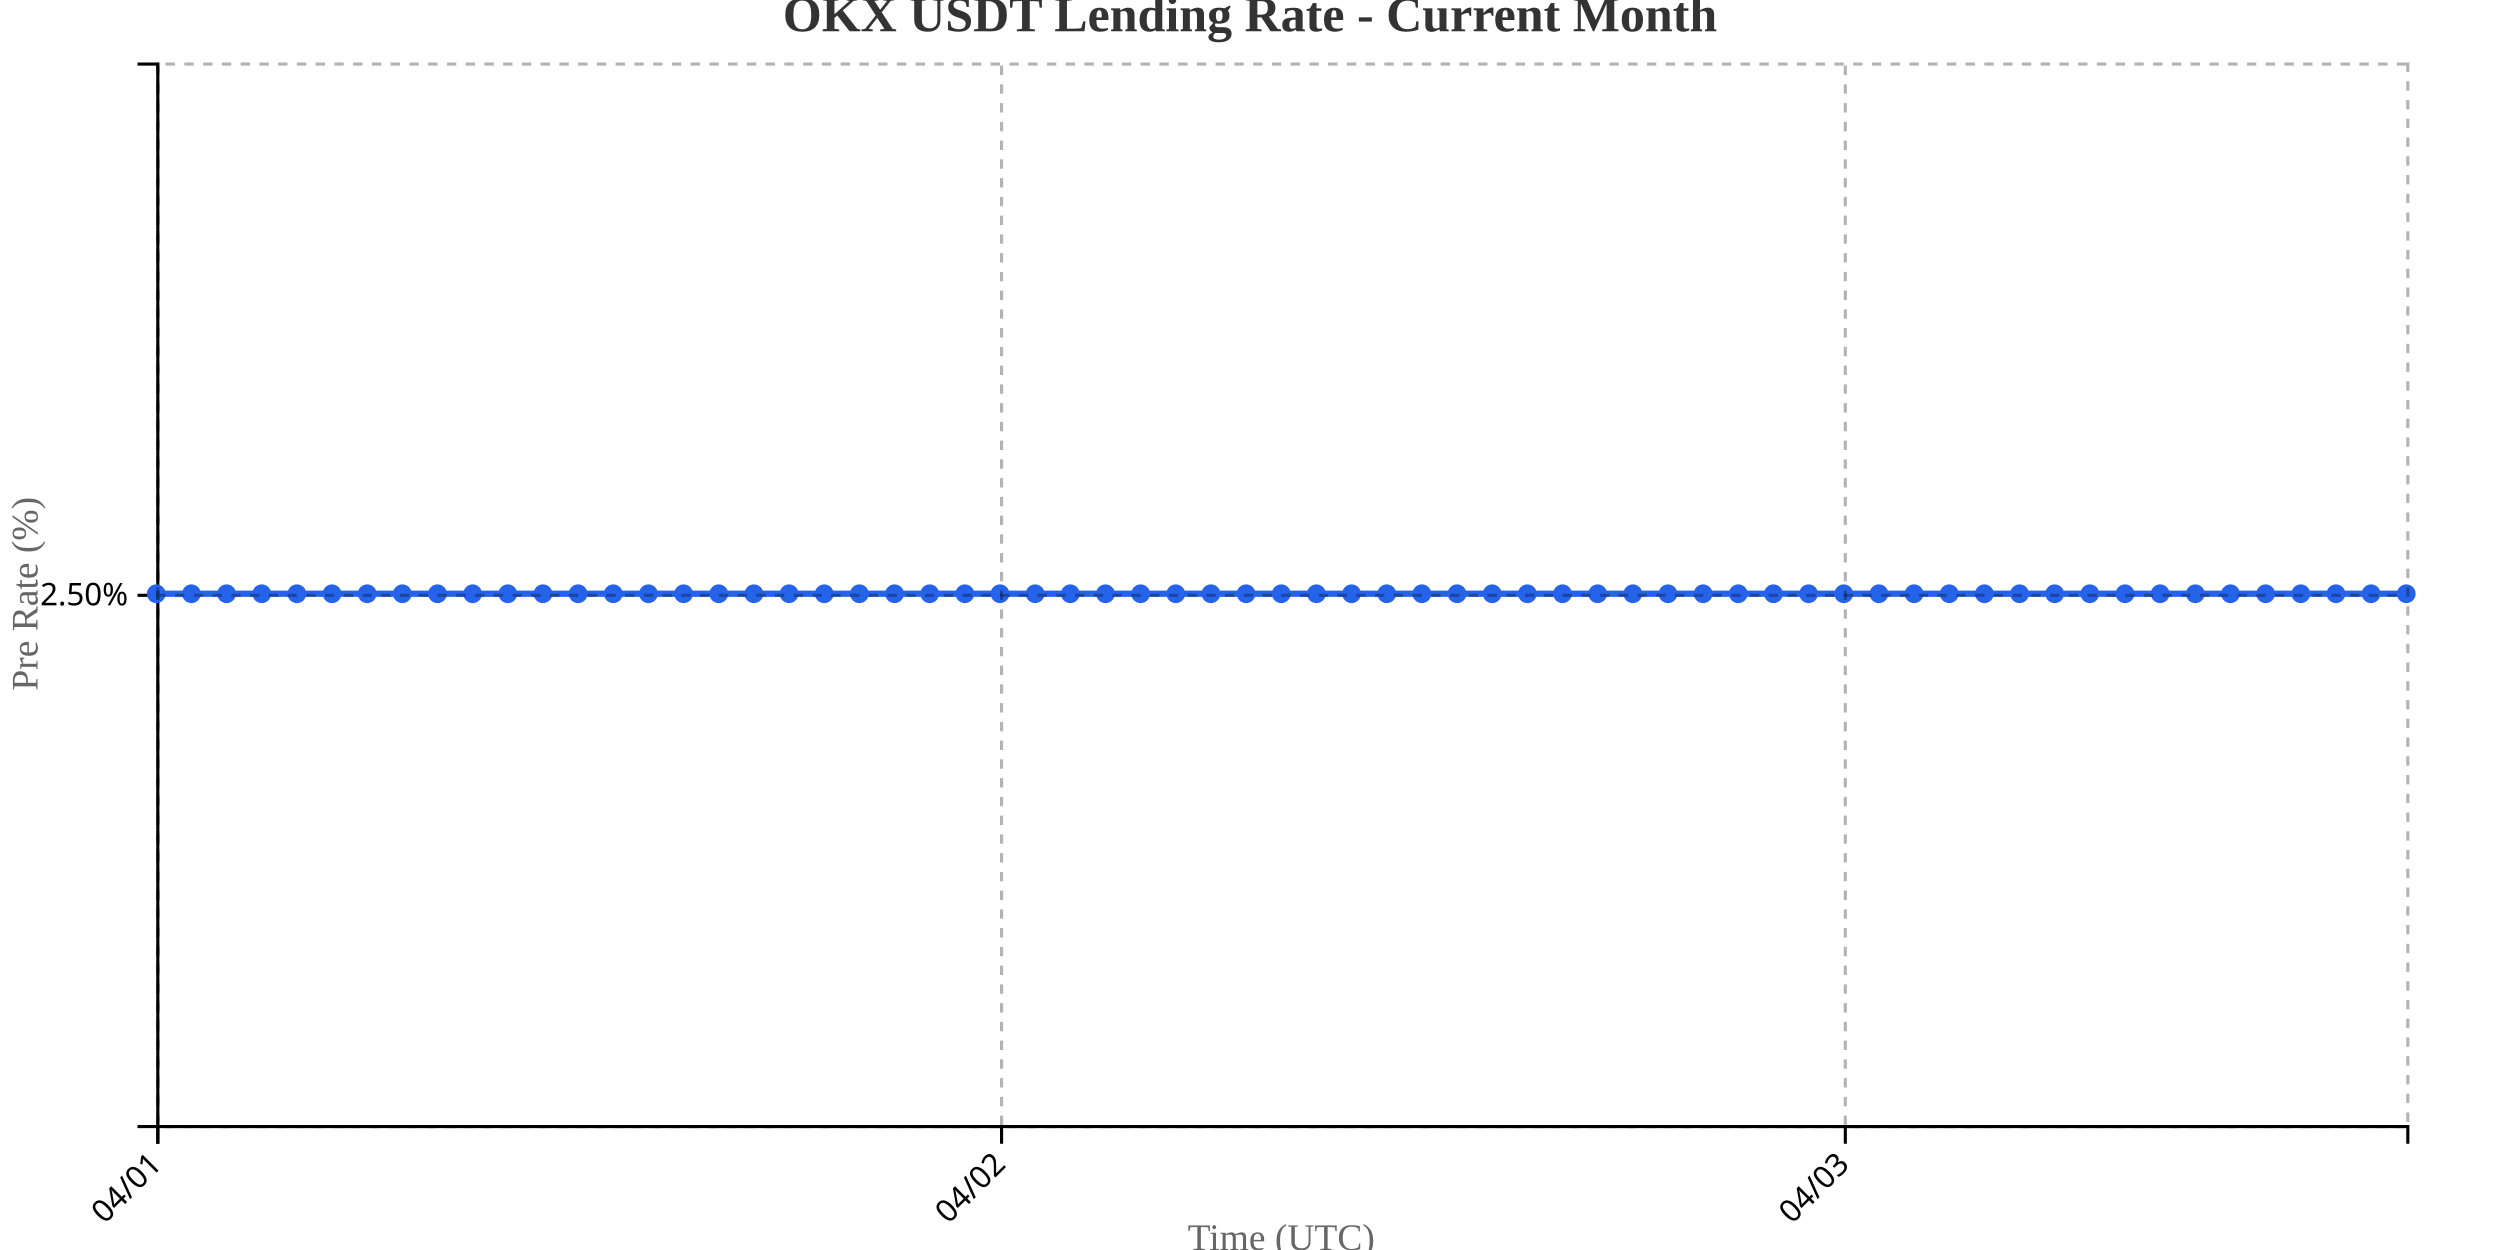
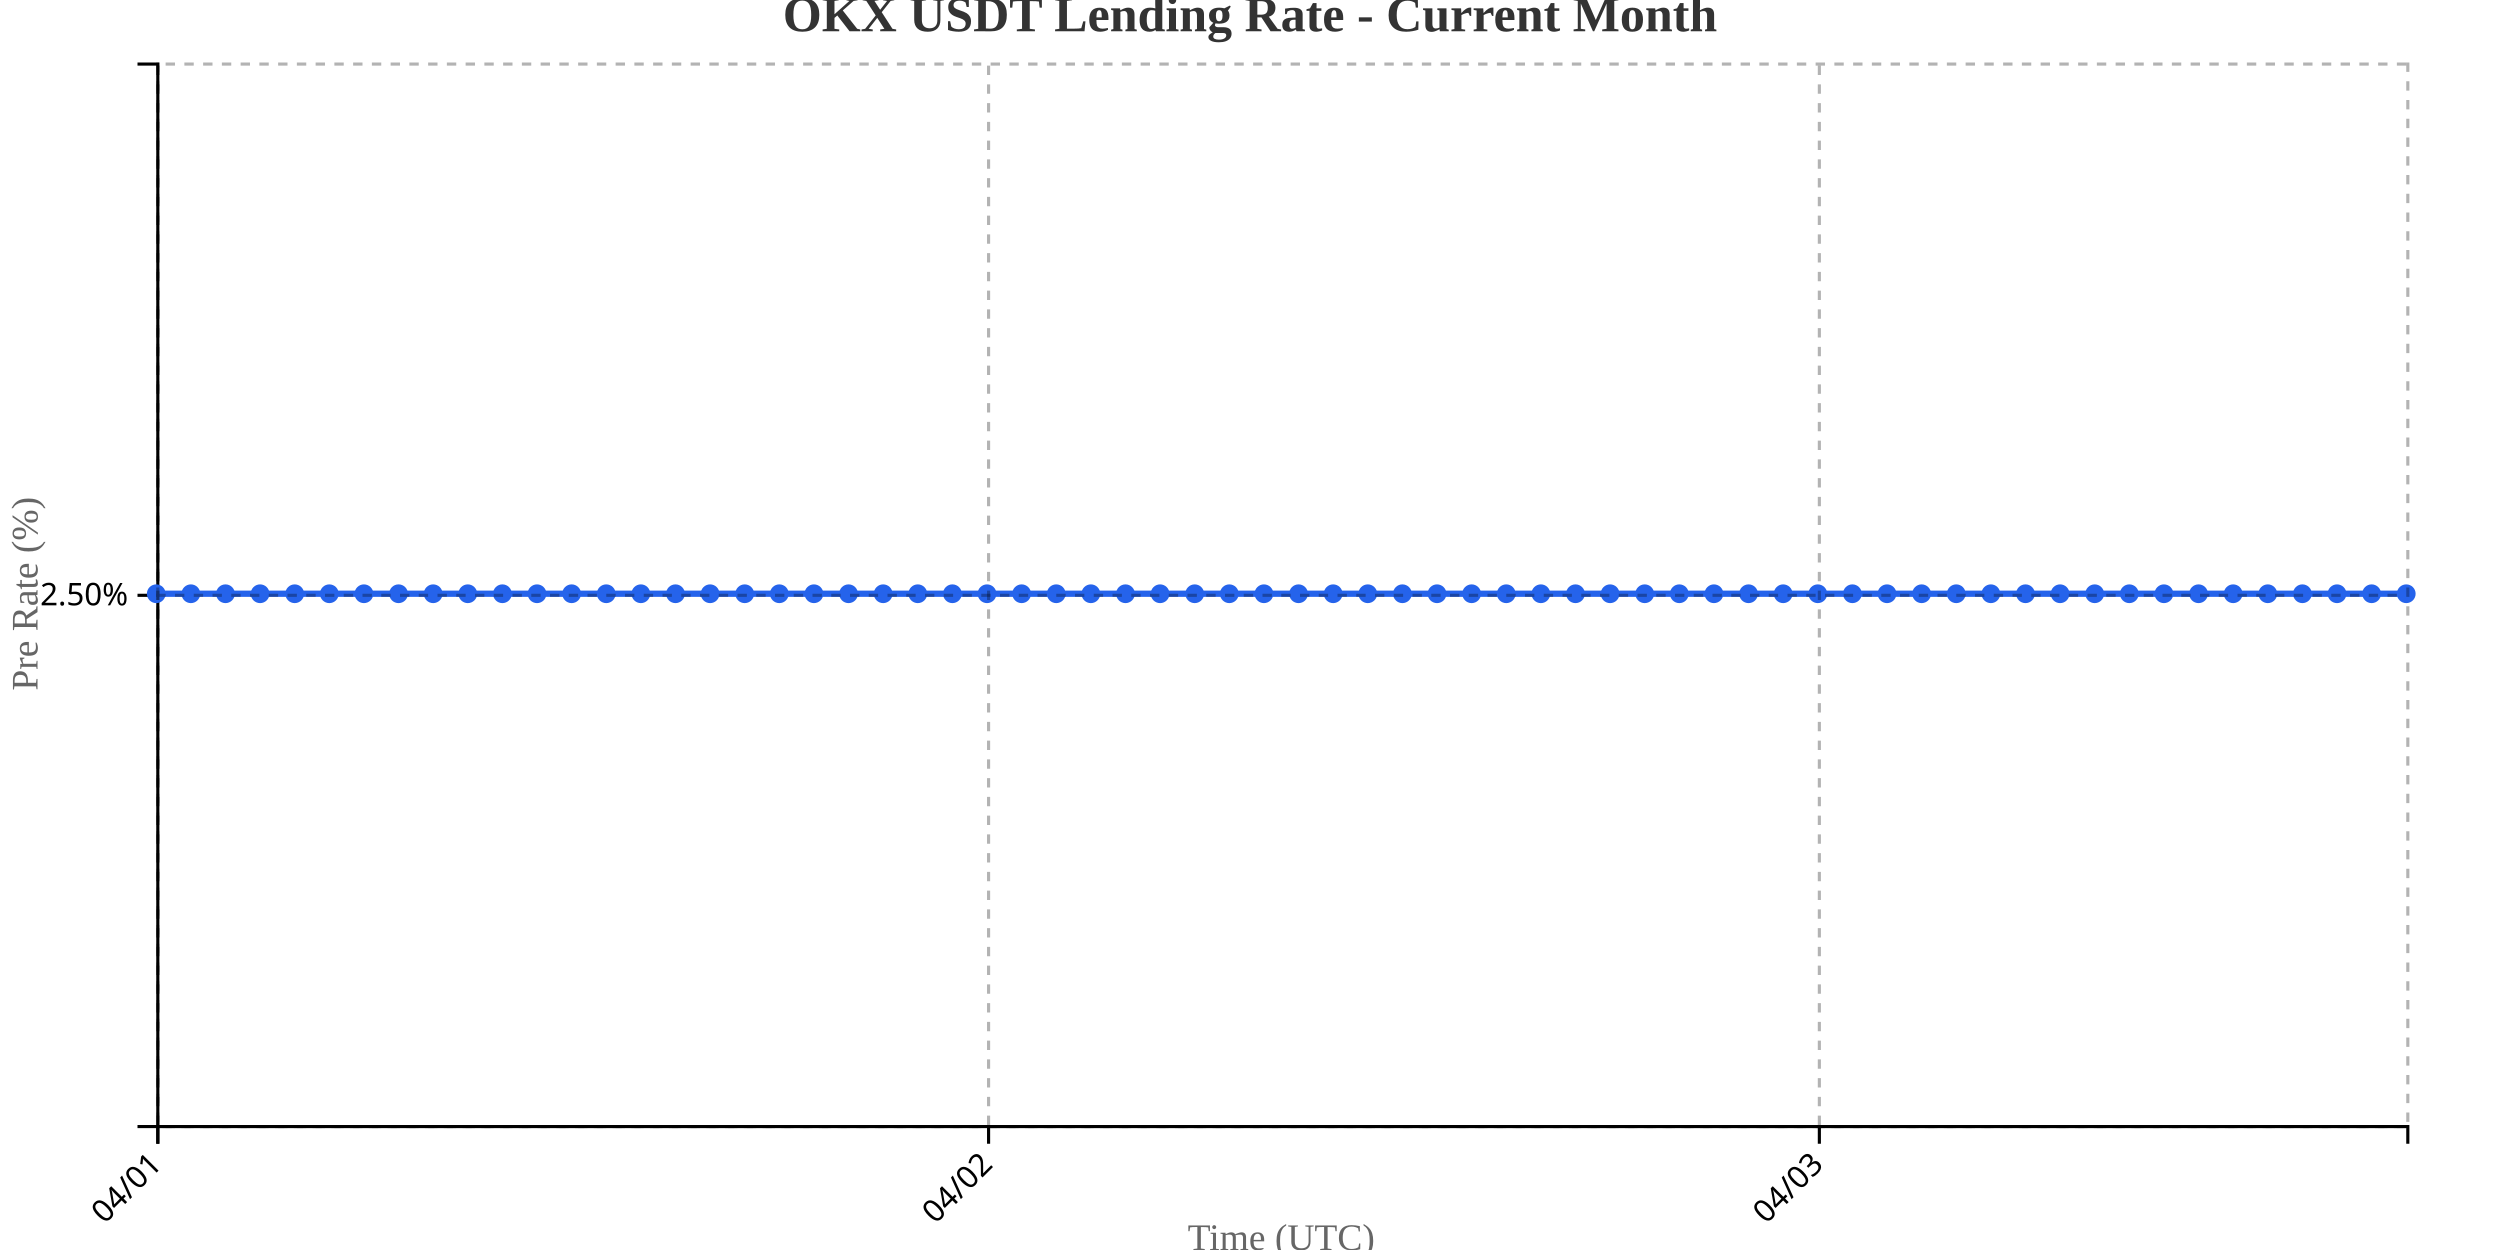
<svg xmlns="http://www.w3.org/2000/svg" width="800" height="400">
  <g transform="translate(50,20)">
    <g transform="translate(0,340)" fill="none" font-size="10" font-family="sans-serif" text-anchor="middle">
      <path class="domain" stroke="currentColor" d="M0.5,6V0.5H720.5V6" />
      <g class="tick" opacity="1" transform="translate(0.5,0)">
        <line stroke="currentColor" y2="6" />
        <text fill="currentColor" y="9" dy=".15em" style="text-anchor: end;" dx="-.8em" transform="rotate(-45)">04/01</text>
      </g>
-       <g class="tick" opacity="1" transform="translate(270.5,0)">
+       <g class="tick" opacity="1" transform="translate(266.3462,0)">
        <line stroke="currentColor" y2="6" />
        <text fill="currentColor" y="9" dy=".15em" style="text-anchor: end;" dx="-.8em" transform="rotate(-45)">04/02</text>
      </g>
-       <g class="tick" opacity="1" transform="translate(540.5,0)">
+       <g class="tick" opacity="1" transform="translate(532.1923,0)">
        <line stroke="currentColor" y2="6" />
        <text fill="currentColor" y="9" dy=".15em" style="text-anchor: end;" dx="-.8em" transform="rotate(-45)">04/03</text>
      </g>
    </g>
    <g fill="none" font-size="10" font-family="sans-serif" text-anchor="end">
      <path class="domain" stroke="currentColor" d="M-6,340.5H0.5V0.5H-6" />
      <g class="tick" opacity="1" transform="translate(0,170.5)">
        <line stroke="currentColor" x2="-6" />
        <text fill="currentColor" x="-9" dy="0.32em">2.50%</text>
      </g>
    </g>
    <text transform="rotate(-90)" y="-50" x="-170" dy="1em" style="text-anchor: middle; font-size: 12px; fill: #666;">Pre Rate (%)</text>
    <text transform="translate(360, 380)" style="text-anchor: middle; font-size: 12px; fill: #666;">Time (UTC)</text>
-     <path fill="none" stroke="#2563eb" stroke-width="2" d="M0,170C3.75,170,7.5,170,11.25,170C15,170,18.75,170,22.5,170C26.25,170,30,170,33.75,170C37.5,170,41.25,170,45,170C48.75,170,52.5,170,56.25,170C60,170,63.75,170,67.5,170C71.25,170,75,170,78.75,170C82.5,170,86.25,170,90,170C93.75,170,97.5,170,101.25,170C105,170,108.75,170,112.5,170C116.25,170,120,170,123.75,170C127.5,170,131.25,170,135,170C138.75,170,142.5,170,146.25,170C150,170,153.75,170,157.5,170C161.25,170,165,170,168.75,170C172.5,170,176.25,170,180,170C183.75,170,187.5,170,191.25,170C195,170,198.75,170,202.5,170C206.25,170,210,170,213.75,170C217.5,170,221.25,170,225,170C228.75,170,232.5,170,236.25,170C240,170,243.75,170,247.5,170C251.25,170,255,170,258.75,170C262.5,170,266.25,170,270,170C273.75,170,277.5,170,281.25,170C285,170,288.75,170,292.5,170C296.25,170,300,170,303.75,170C307.5,170,311.25,170,315,170C318.75,170,322.5,170,326.25,170C330,170,333.75,170,337.5,170C341.25,170,345,170,348.75,170C352.5,170,356.25,170,360,170C363.75,170,367.5,170,371.25,170C375,170,378.75,170,382.5,170C386.25,170,390,170,393.75,170C397.5,170,401.25,170,405,170C408.75,170,412.5,170,416.25,170C420,170,423.75,170,427.5,170C431.25,170,435,170,438.75,170C442.5,170,446.25,170,450,170C453.75,170,457.5,170,461.25,170C465,170,468.75,170,472.5,170C476.25,170,480,170,483.75,170C487.5,170,491.25,170,495,170C498.75,170,502.5,170,506.25,170C510,170,513.75,170,517.5,170C521.25,170,525,170,528.75,170C532.5,170,536.25,170,540,170C543.75,170,547.5,170,551.25,170C555,170,558.75,170,562.5,170C566.25,170,570,170,573.75,170C577.5,170,581.25,170,585,170C588.75,170,592.5,170,596.25,170C600,170,603.75,170,607.5,170C611.25,170,615,170,618.75,170C622.5,170,626.25,170,630,170C633.75,170,637.5,170,641.25,170C645,170,648.75,170,652.5,170C656.25,170,660,170,663.75,170C667.5,170,671.25,170,675,170C678.75,170,682.5,170,686.25,170C690,170,693.75,170,697.5,170C701.25,170,705,170,708.75,170C712.5,170,716.25,170,720,170" />
+     <path fill="none" stroke="#2563eb" stroke-width="2" d="M0,170C3.692,170,7.385,170,11.077,170C14.769,170,18.462,170,22.154,170C25.846,170,29.538,170,33.231,170C36.923,170,40.615,170,44.308,170C48,170,51.692,170,55.385,170C59.077,170,62.769,170,66.462,170C70.154,170,73.846,170,77.538,170C81.231,170,84.923,170,88.615,170C92.308,170,96,170,99.692,170C103.385,170,107.077,170,110.769,170C114.462,170,118.154,170,121.846,170C125.538,170,129.231,170,132.923,170C136.615,170,140.308,170,144,170C147.692,170,151.385,170,155.077,170C158.769,170,162.462,170,166.154,170C169.846,170,173.538,170,177.231,170C180.923,170,184.615,170,188.308,170C192,170,195.692,170,199.385,170C203.077,170,206.769,170,210.462,170C214.154,170,217.846,170,221.538,170C225.231,170,228.923,170,232.615,170C236.308,170,240,170,243.692,170C247.385,170,251.077,170,254.769,170C258.462,170,262.154,170,265.846,170C269.538,170,273.231,170,276.923,170C280.615,170,284.308,170,288,170C291.692,170,295.385,170,299.077,170C302.769,170,306.462,170,310.154,170C313.846,170,317.538,170,321.231,170C324.923,170,328.615,170,332.308,170C336,170,339.692,170,343.385,170C347.077,170,350.769,170,354.462,170C358.154,170,361.846,170,365.538,170C369.231,170,372.923,170,376.615,170C380.308,170,384,170,387.692,170C391.385,170,395.077,170,398.769,170C402.462,170,406.154,170,409.846,170C413.538,170,417.231,170,420.923,170C424.615,170,428.308,170,432,170C435.692,170,439.385,170,443.077,170C446.769,170,450.462,170,454.154,170C457.846,170,461.538,170,465.231,170C468.923,170,472.615,170,476.308,170C480,170,483.692,170,487.385,170C491.077,170,494.769,170,498.462,170C502.154,170,505.846,170,509.538,170C513.231,170,516.923,170,520.615,170C524.308,170,528,170,531.692,170C535.385,170,539.077,170,542.769,170C546.462,170,550.154,170,553.846,170C557.538,170,561.231,170,564.923,170C568.615,170,572.308,170,576,170C579.692,170,583.385,170,587.077,170C590.769,170,594.462,170,598.154,170C601.846,170,605.538,170,609.231,170C612.923,170,616.615,170,620.308,170C624,170,627.692,170,631.385,170C635.077,170,638.769,170,642.462,170C646.154,170,649.846,170,653.538,170C657.231,170,660.923,170,664.615,170C668.308,170,672,170,675.692,170C679.385,170,683.077,170,686.769,170C690.462,170,694.154,170,697.846,170C701.538,170,705.231,170,708.923,170C712.615,170,716.308,170,720,170" />
    <circle class="dot" cx="0" cy="170" r="3" fill="#2563eb" />
-     <circle class="dot" cx="11.25" cy="170" r="3" fill="#2563eb" />
-     <circle class="dot" cx="22.5" cy="170" r="3" fill="#2563eb" />
-     <circle class="dot" cx="33.75" cy="170" r="3" fill="#2563eb" />
-     <circle class="dot" cx="45" cy="170" r="3" fill="#2563eb" />
-     <circle class="dot" cx="56.25" cy="170" r="3" fill="#2563eb" />
-     <circle class="dot" cx="67.5" cy="170" r="3" fill="#2563eb" />
-     <circle class="dot" cx="78.75" cy="170" r="3" fill="#2563eb" />
-     <circle class="dot" cx="90" cy="170" r="3" fill="#2563eb" />
-     <circle class="dot" cx="101.25" cy="170" r="3" fill="#2563eb" />
-     <circle class="dot" cx="112.5" cy="170" r="3" fill="#2563eb" />
-     <circle class="dot" cx="123.75" cy="170" r="3" fill="#2563eb" />
-     <circle class="dot" cx="135" cy="170" r="3" fill="#2563eb" />
-     <circle class="dot" cx="146.25" cy="170" r="3" fill="#2563eb" />
-     <circle class="dot" cx="157.5" cy="170" r="3" fill="#2563eb" />
-     <circle class="dot" cx="168.75" cy="170" r="3" fill="#2563eb" />
-     <circle class="dot" cx="180" cy="170" r="3" fill="#2563eb" />
-     <circle class="dot" cx="191.25" cy="170" r="3" fill="#2563eb" />
-     <circle class="dot" cx="202.5" cy="170" r="3" fill="#2563eb" />
-     <circle class="dot" cx="213.75" cy="170" r="3" fill="#2563eb" />
-     <circle class="dot" cx="225" cy="170" r="3" fill="#2563eb" />
-     <circle class="dot" cx="236.25" cy="170" r="3" fill="#2563eb" />
-     <circle class="dot" cx="247.5" cy="170" r="3" fill="#2563eb" />
-     <circle class="dot" cx="258.75" cy="170" r="3" fill="#2563eb" />
-     <circle class="dot" cx="270" cy="170" r="3" fill="#2563eb" />
-     <circle class="dot" cx="281.25" cy="170" r="3" fill="#2563eb" />
-     <circle class="dot" cx="292.5" cy="170" r="3" fill="#2563eb" />
-     <circle class="dot" cx="303.75" cy="170" r="3" fill="#2563eb" />
-     <circle class="dot" cx="315" cy="170" r="3" fill="#2563eb" />
-     <circle class="dot" cx="326.25" cy="170" r="3" fill="#2563eb" />
-     <circle class="dot" cx="337.5" cy="170" r="3" fill="#2563eb" />
-     <circle class="dot" cx="348.75" cy="170" r="3" fill="#2563eb" />
-     <circle class="dot" cx="360" cy="170" r="3" fill="#2563eb" />
-     <circle class="dot" cx="371.25" cy="170" r="3" fill="#2563eb" />
-     <circle class="dot" cx="382.5" cy="170" r="3" fill="#2563eb" />
-     <circle class="dot" cx="393.75" cy="170" r="3" fill="#2563eb" />
-     <circle class="dot" cx="405" cy="170" r="3" fill="#2563eb" />
-     <circle class="dot" cx="416.25" cy="170" r="3" fill="#2563eb" />
-     <circle class="dot" cx="427.5" cy="170" r="3" fill="#2563eb" />
-     <circle class="dot" cx="438.75" cy="170" r="3" fill="#2563eb" />
-     <circle class="dot" cx="450" cy="170" r="3" fill="#2563eb" />
-     <circle class="dot" cx="461.25" cy="170" r="3" fill="#2563eb" />
-     <circle class="dot" cx="472.5" cy="170" r="3" fill="#2563eb" />
-     <circle class="dot" cx="483.75" cy="170" r="3" fill="#2563eb" />
-     <circle class="dot" cx="495" cy="170" r="3" fill="#2563eb" />
-     <circle class="dot" cx="506.25" cy="170" r="3" fill="#2563eb" />
-     <circle class="dot" cx="517.5" cy="170" r="3" fill="#2563eb" />
-     <circle class="dot" cx="528.75" cy="170" r="3" fill="#2563eb" />
-     <circle class="dot" cx="540" cy="170" r="3" fill="#2563eb" />
-     <circle class="dot" cx="551.25" cy="170" r="3" fill="#2563eb" />
-     <circle class="dot" cx="562.5" cy="170" r="3" fill="#2563eb" />
-     <circle class="dot" cx="573.75" cy="170" r="3" fill="#2563eb" />
-     <circle class="dot" cx="585" cy="170" r="3" fill="#2563eb" />
-     <circle class="dot" cx="596.25" cy="170" r="3" fill="#2563eb" />
-     <circle class="dot" cx="607.5" cy="170" r="3" fill="#2563eb" />
-     <circle class="dot" cx="618.75" cy="170" r="3" fill="#2563eb" />
-     <circle class="dot" cx="630" cy="170" r="3" fill="#2563eb" />
-     <circle class="dot" cx="641.25" cy="170" r="3" fill="#2563eb" />
-     <circle class="dot" cx="652.5" cy="170" r="3" fill="#2563eb" />
-     <circle class="dot" cx="663.75" cy="170" r="3" fill="#2563eb" />
-     <circle class="dot" cx="675" cy="170" r="3" fill="#2563eb" />
-     <circle class="dot" cx="686.25" cy="170" r="3" fill="#2563eb" />
-     <circle class="dot" cx="697.5" cy="170" r="3" fill="#2563eb" />
-     <circle class="dot" cx="708.75" cy="170" r="3" fill="#2563eb" />
+     <circle class="dot" cx="11.077" cy="170" r="3" fill="#2563eb" />
+     <circle class="dot" cx="22.154" cy="170" r="3" fill="#2563eb" />
+     <circle class="dot" cx="33.231" cy="170" r="3" fill="#2563eb" />
+     <circle class="dot" cx="44.308" cy="170" r="3" fill="#2563eb" />
+     <circle class="dot" cx="55.385" cy="170" r="3" fill="#2563eb" />
+     <circle class="dot" cx="66.462" cy="170" r="3" fill="#2563eb" />
+     <circle class="dot" cx="77.538" cy="170" r="3" fill="#2563eb" />
+     <circle class="dot" cx="88.615" cy="170" r="3" fill="#2563eb" />
+     <circle class="dot" cx="99.692" cy="170" r="3" fill="#2563eb" />
+     <circle class="dot" cx="110.769" cy="170" r="3" fill="#2563eb" />
+     <circle class="dot" cx="121.846" cy="170" r="3" fill="#2563eb" />
+     <circle class="dot" cx="132.923" cy="170" r="3" fill="#2563eb" />
+     <circle class="dot" cx="144" cy="170" r="3" fill="#2563eb" />
+     <circle class="dot" cx="155.077" cy="170" r="3" fill="#2563eb" />
+     <circle class="dot" cx="166.154" cy="170" r="3" fill="#2563eb" />
+     <circle class="dot" cx="177.231" cy="170" r="3" fill="#2563eb" />
+     <circle class="dot" cx="188.308" cy="170" r="3" fill="#2563eb" />
+     <circle class="dot" cx="199.385" cy="170" r="3" fill="#2563eb" />
+     <circle class="dot" cx="210.462" cy="170" r="3" fill="#2563eb" />
+     <circle class="dot" cx="221.538" cy="170" r="3" fill="#2563eb" />
+     <circle class="dot" cx="232.615" cy="170" r="3" fill="#2563eb" />
+     <circle class="dot" cx="243.692" cy="170" r="3" fill="#2563eb" />
+     <circle class="dot" cx="254.769" cy="170" r="3" fill="#2563eb" />
+     <circle class="dot" cx="265.846" cy="170" r="3" fill="#2563eb" />
+     <circle class="dot" cx="276.923" cy="170" r="3" fill="#2563eb" />
+     <circle class="dot" cx="288" cy="170" r="3" fill="#2563eb" />
+     <circle class="dot" cx="299.077" cy="170" r="3" fill="#2563eb" />
+     <circle class="dot" cx="310.154" cy="170" r="3" fill="#2563eb" />
+     <circle class="dot" cx="321.231" cy="170" r="3" fill="#2563eb" />
+     <circle class="dot" cx="332.308" cy="170" r="3" fill="#2563eb" />
+     <circle class="dot" cx="343.385" cy="170" r="3" fill="#2563eb" />
+     <circle class="dot" cx="354.462" cy="170" r="3" fill="#2563eb" />
+     <circle class="dot" cx="365.538" cy="170" r="3" fill="#2563eb" />
+     <circle class="dot" cx="376.615" cy="170" r="3" fill="#2563eb" />
+     <circle class="dot" cx="387.692" cy="170" r="3" fill="#2563eb" />
+     <circle class="dot" cx="398.769" cy="170" r="3" fill="#2563eb" />
+     <circle class="dot" cx="409.846" cy="170" r="3" fill="#2563eb" />
+     <circle class="dot" cx="420.923" cy="170" r="3" fill="#2563eb" />
+     <circle class="dot" cx="432" cy="170" r="3" fill="#2563eb" />
+     <circle class="dot" cx="443.077" cy="170" r="3" fill="#2563eb" />
+     <circle class="dot" cx="454.154" cy="170" r="3" fill="#2563eb" />
+     <circle class="dot" cx="465.231" cy="170" r="3" fill="#2563eb" />
+     <circle class="dot" cx="476.308" cy="170" r="3" fill="#2563eb" />
+     <circle class="dot" cx="487.385" cy="170" r="3" fill="#2563eb" />
+     <circle class="dot" cx="498.462" cy="170" r="3" fill="#2563eb" />
+     <circle class="dot" cx="509.538" cy="170" r="3" fill="#2563eb" />
+     <circle class="dot" cx="520.615" cy="170" r="3" fill="#2563eb" />
+     <circle class="dot" cx="531.692" cy="170" r="3" fill="#2563eb" />
+     <circle class="dot" cx="542.769" cy="170" r="3" fill="#2563eb" />
+     <circle class="dot" cx="553.846" cy="170" r="3" fill="#2563eb" />
+     <circle class="dot" cx="564.923" cy="170" r="3" fill="#2563eb" />
+     <circle class="dot" cx="576" cy="170" r="3" fill="#2563eb" />
+     <circle class="dot" cx="587.077" cy="170" r="3" fill="#2563eb" />
+     <circle class="dot" cx="598.154" cy="170" r="3" fill="#2563eb" />
+     <circle class="dot" cx="609.231" cy="170" r="3" fill="#2563eb" />
+     <circle class="dot" cx="620.308" cy="170" r="3" fill="#2563eb" />
+     <circle class="dot" cx="631.385" cy="170" r="3" fill="#2563eb" />
+     <circle class="dot" cx="642.462" cy="170" r="3" fill="#2563eb" />
+     <circle class="dot" cx="653.538" cy="170" r="3" fill="#2563eb" />
+     <circle class="dot" cx="664.615" cy="170" r="3" fill="#2563eb" />
+     <circle class="dot" cx="675.692" cy="170" r="3" fill="#2563eb" />
+     <circle class="dot" cx="686.769" cy="170" r="3" fill="#2563eb" />
+     <circle class="dot" cx="697.846" cy="170" r="3" fill="#2563eb" />
+     <circle class="dot" cx="708.923" cy="170" r="3" fill="#2563eb" />
    <circle class="dot" cx="720" cy="170" r="3" fill="#2563eb" />
    <g class="grid" transform="translate(0,340)" fill="none" font-size="10" font-family="sans-serif" text-anchor="middle" style="stroke-dasharray: 3,3; opacity: 0.3;">
      <path class="domain" stroke="currentColor" d="M0.5,-340V0.5H720.5V-340" />
      <g class="tick" opacity="1" transform="translate(0.5,0)">
        <line stroke="currentColor" y2="-340" />
        <text fill="currentColor" y="3" dy="0.71em" />
      </g>
-       <g class="tick" opacity="1" transform="translate(270.5,0)">
+       <g class="tick" opacity="1" transform="translate(266.3462,0)">
        <line stroke="currentColor" y2="-340" />
        <text fill="currentColor" y="3" dy="0.71em" />
      </g>
-       <g class="tick" opacity="1" transform="translate(540.5,0)">
+       <g class="tick" opacity="1" transform="translate(532.1923,0)">
        <line stroke="currentColor" y2="-340" />
        <text fill="currentColor" y="3" dy="0.71em" />
      </g>
    </g>
    <g class="grid" fill="none" font-size="10" font-family="sans-serif" text-anchor="end" style="stroke-dasharray: 3,3; opacity: 0.3;">
      <path class="domain" stroke="currentColor" d="M720,340.5H0.5V0.5H720" />
      <g class="tick" opacity="1" transform="translate(0,170.5)">
        <line stroke="currentColor" x2="720" />
        <text fill="currentColor" x="-3" dy="0.32em" />
      </g>
    </g>
  </g>
  <text x="400" y="10" text-anchor="middle" style="font-size: 16px; font-weight: bold; fill: #333;">OKX USDT Lending Rate - Current Month</text>
</svg>
